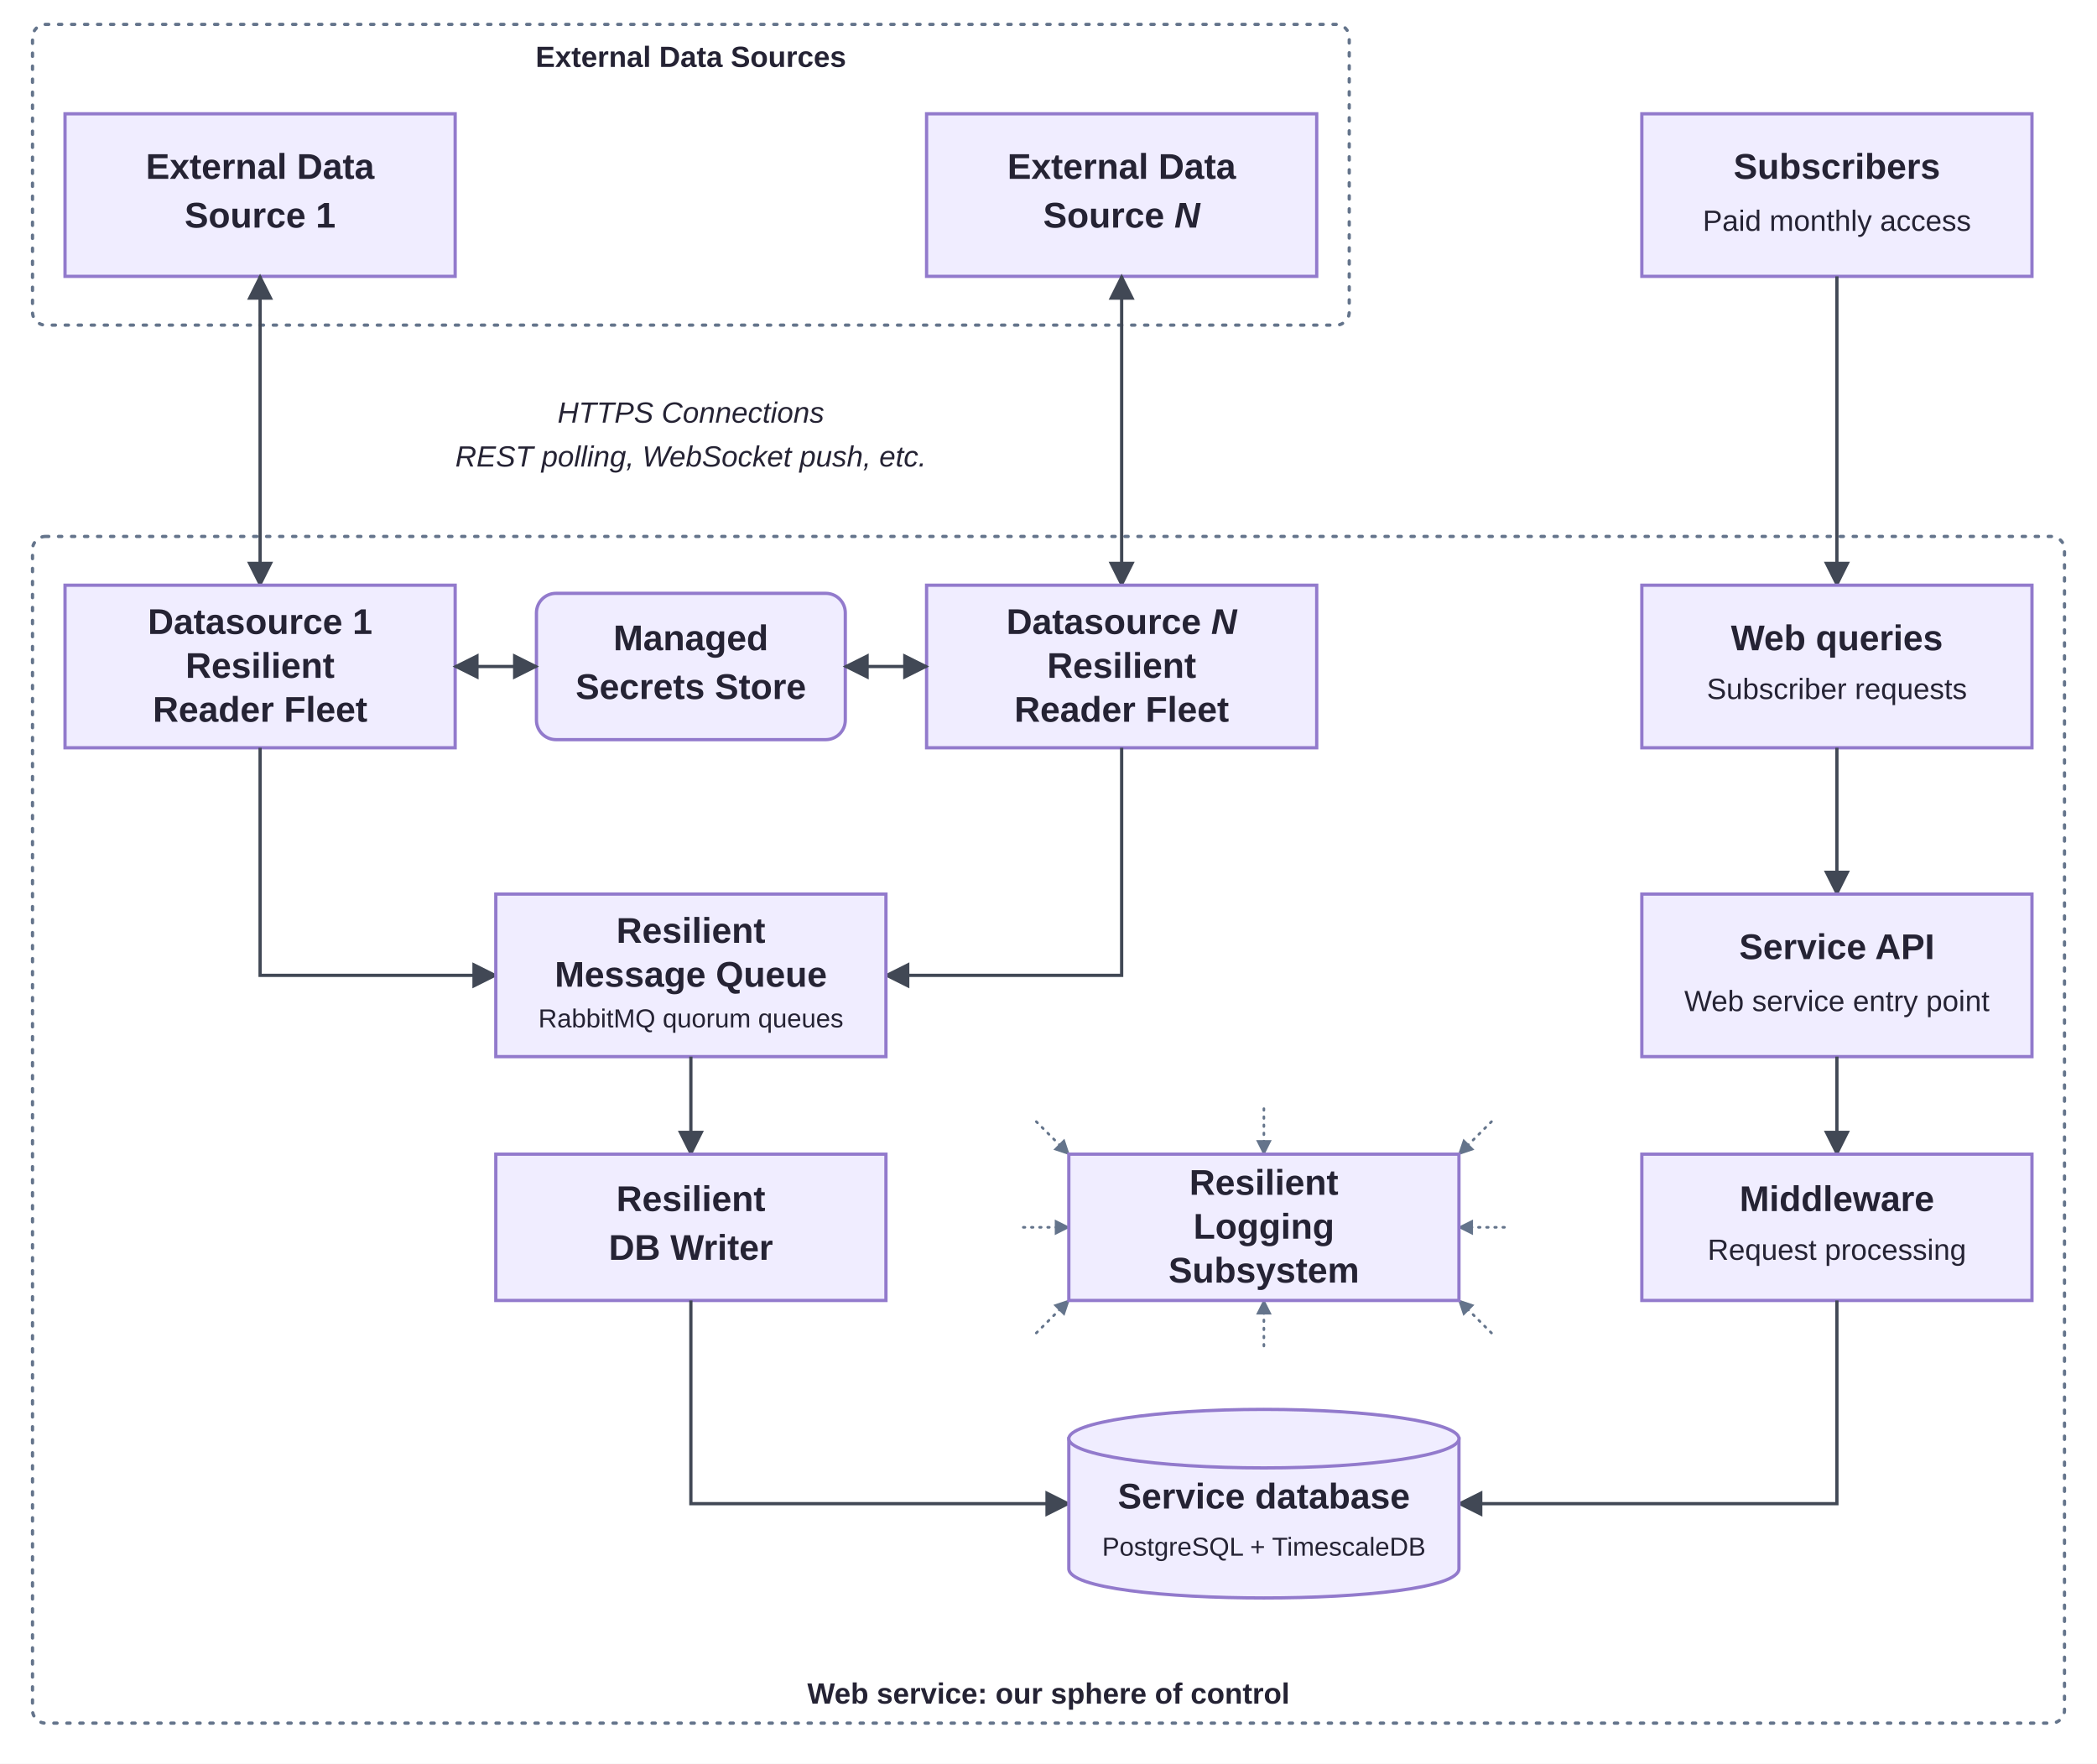
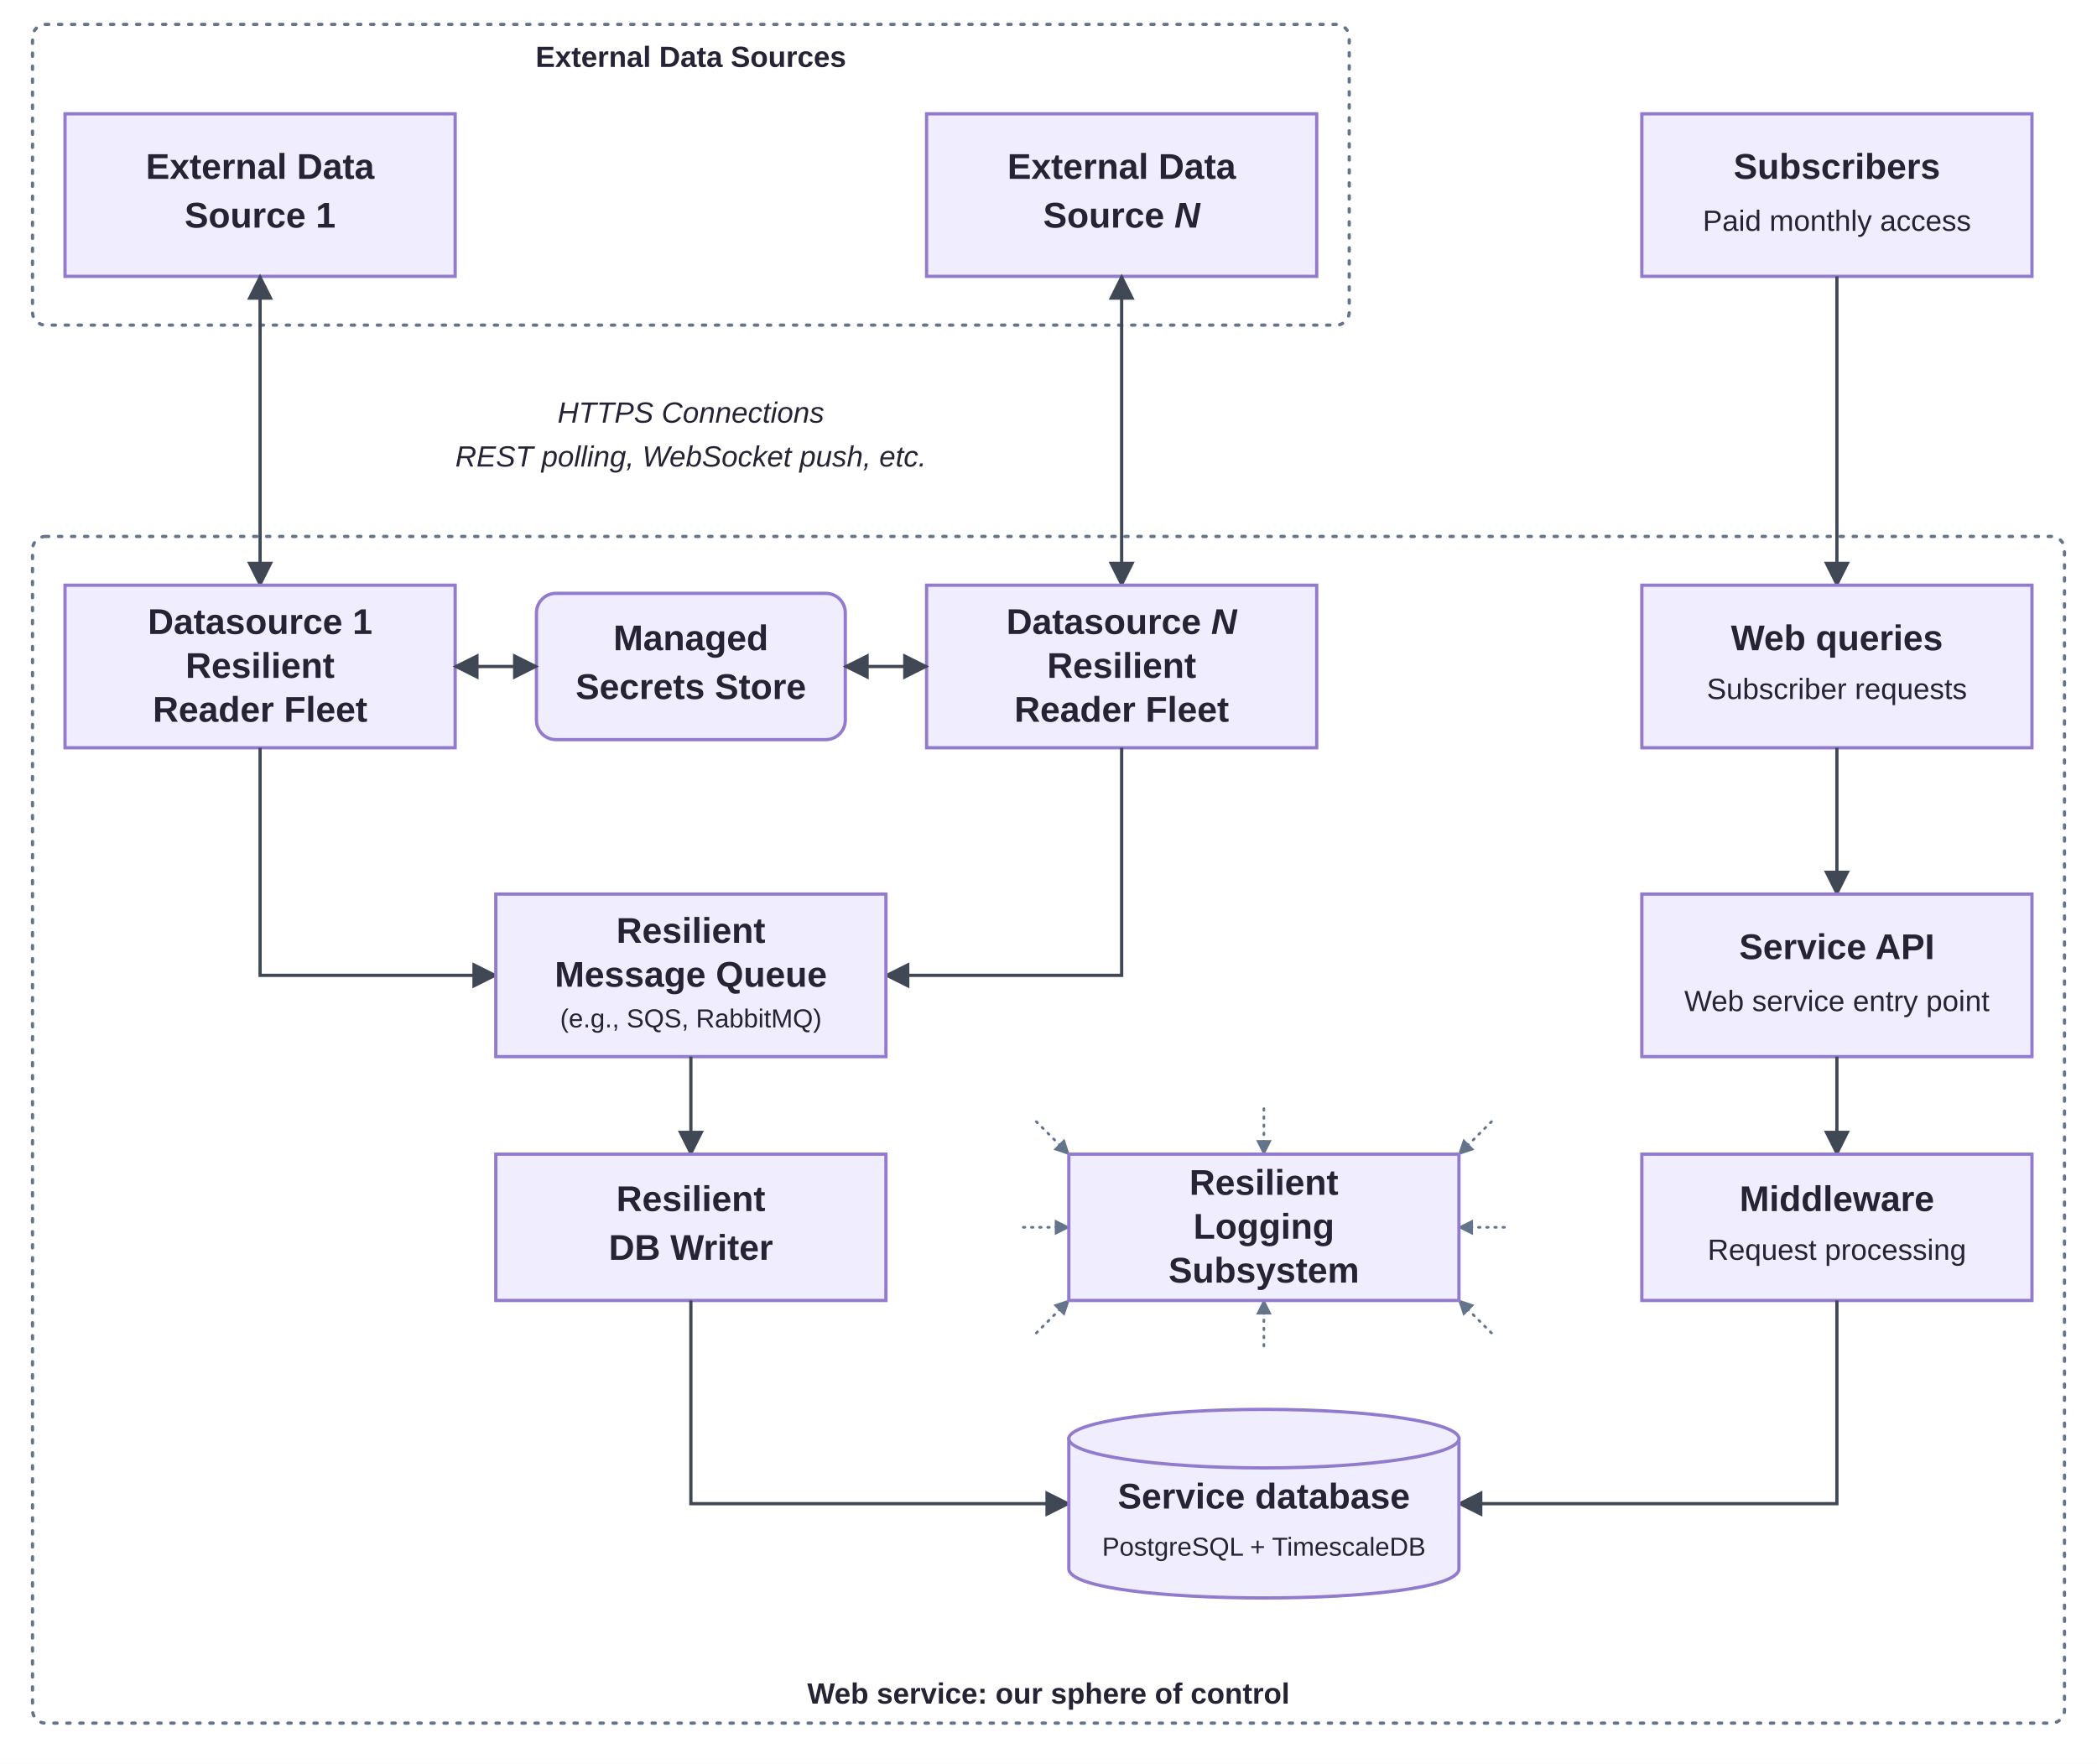
<svg xmlns="http://www.w3.org/2000/svg" width="1290" height="1085" viewBox="0 0 1290 1085" role="img" aria-labelledby="diagram-title diagram-description">
  <defs>
    <marker id="arrow" viewBox="0 0 10 10" refX="9" refY="5" markerWidth="8" markerHeight="8" orient="auto-start-reverse">
      <path d="M 0 0 L 10 5 L 0 10 Z" fill="#414855" />
    </marker>
    <marker id="log-arrow" viewBox="0 0 10 10" refX="9" refY="5" markerWidth="6" markerHeight="6" orient="auto">
      <path d="M 0 0 L 10 5 L 0 10 Z" fill="#64748b" />
    </marker>
  </defs>
  <style>
    text { font-family: Arial, Helvetica, sans-serif; fill: #252334; text-anchor: middle; }
    .node { fill: #f0edff; stroke: #927acc; stroke-width: 2; }
    .title { font-size: 22px; font-weight: 600; }
    .detail { font-size: 18px; }
    .small { font-size: 16px; }
    .flow { fill: none; stroke: #414855; stroke-width: 2; marker-end: url(#arrow); }
    .both { marker-start: url(#arrow); }
    .log-flow { fill: none; stroke: #64748b; stroke-width: 1.6; stroke-dasharray: 1 4; stroke-linecap: round; marker-end: url(#log-arrow); }
  </style>
  <rect width="1290" height="1085" fill="#ffffff" />
  <g aria-label="External Data Sources">
    <rect x="20" y="15" width="810" height="185" rx="8" fill="none" stroke="#64748b" stroke-width="2" stroke-dasharray="2 6" stroke-linecap="round" />
    <text x="425" y="45" dominant-baseline="text-after-edge" style="font-size: 18px; font-weight: 600;">External Data Sources</text>
  </g>
  <g transform="translate(0, 30)">
    <g aria-label="External Data Source 1">
      <rect class="node" x="40" y="40" width="240" height="100" />
      <text class="title" x="160" y="80">External Data</text>
      <text class="title" x="160" y="110">Source 1</text>
    </g>
    <g aria-label="External Data Source N">
      <rect class="node" x="570" y="40" width="240" height="100" />
      <text class="title" x="690" y="80">External Data</text>
      <text class="title" x="690" y="110">Source <tspan font-style="italic">N</tspan>
      </text>
    </g>
    <g aria-label="Subscribers">
      <rect class="node" x="1010" y="40" width="240" height="100" />
      <text class="title" x="1130" y="80">Subscribers</text>
      <text class="detail" x="1130" y="112">Paid monthly access</text>
    </g>
    <g transform="translate(0, 50)">
      <rect x="20" y="250" width="1250" height="730" rx="8" fill="none" stroke="#64748b" stroke-width="2" stroke-dasharray="2 6" stroke-linecap="round" />
      <text x="645" y="968" style="font-size: 18px; font-weight: 600;">Web service: our sphere of control</text>
      <path class="flow both" d="M 160 90 V 280" />
      <path class="flow both" d="M 690 90 V 280" />
      <g aria-label="HTTPS Connections: REST polling, WebSocket push, etc." font-style="italic">
        <text class="detail" x="425" y="180">HTTPS Connections</text>
        <text class="detail" x="425" y="207">REST polling, WebSocket push, etc.</text>
      </g>
      <path class="flow" d="M 1130 90 V 280" />
      <g aria-label="Datasource 1 Resilient Reader Fleet">
        <rect class="node" x="40" y="280" width="240" height="100" />
        <text class="title" x="160" y="310">Datasource 1</text>
        <text class="title" x="160" y="337">Resilient</text>
        <text class="title" x="160" y="364">Reader Fleet</text>
      </g>
      <g aria-label="Managed Secrets Store">
        <rect class="node" x="330" y="285" width="190" height="90" rx="12" />
        <text class="title" x="425" y="320">Managed</text>
        <text class="title" x="425" y="350">Secrets Store</text>
      </g>
      <g aria-label="Datasource N Resilient Reader Fleet">
        <rect class="node" x="570" y="280" width="240" height="100" />
        <text class="title" x="690" y="310">Datasource <tspan font-style="italic">N</tspan>
        </text>
        <text class="title" x="690" y="337">Resilient</text>
        <text class="title" x="690" y="364">Reader Fleet</text>
      </g>
      <path class="flow both" d="M 280 330 H 330" />
      <path class="flow both" d="M 520 330 H 570" />
      <g aria-label="Web queries">
        <rect class="node" x="1010" y="280" width="240" height="100" />
        <text class="title" x="1130" y="320">Web queries</text>
        <text class="detail" x="1130" y="350">Subscriber requests</text>
      </g>
      <path class="flow" d="M 160 380 V 520 H 305" />
      <path class="flow" d="M 690 380 V 520 H 545" />
      <path class="flow" d="M 1130 380 V 470" />
      <g aria-label="Resilient message queue">
        <rect class="node" x="305" y="470" width="240" height="100" />
        <text class="title" x="425" y="500">Resilient</text>
        <text class="title" x="425" y="527">Message Queue</text>
-         <text class="small" x="425" y="552">RabbitMQ quorum queues</text>
+         <text class="small" x="425" y="552">(e.g., SQS, RabbitMQ)</text>
      </g>
      <g aria-label="Service API">
        <rect class="node" x="1010" y="470" width="240" height="100" />
        <text class="title" x="1130" y="510">Service API</text>
        <text class="detail" x="1130" y="542">Web service entry point</text>
      </g>
      <path class="flow" d="M 425 570 V 630" />
      <path class="flow" d="M 1130 570 V 630" />
      <g aria-label="Resilient database writer">
        <rect class="node" x="305" y="630" width="240" height="90" />
        <text class="title" x="425" y="665">Resilient</text>
        <text class="title" x="425" y="695">DB Writer</text>
      </g>
      <g aria-label="Middleware">
        <rect class="node" x="1010" y="630" width="240" height="90" />
        <text class="title" x="1130" y="665">Middleware</text>
        <text class="detail" x="1130" y="695">Request processing</text>
      </g>
      <g aria-label="Every component sends logs to the Resilient Logging Subsystem">
        <path class="log-flow" d="M 777.5 602 V 630" />
        <path class="log-flow" d="M 777.5 748 V 720" />
        <path class="log-flow" d="M 629.5 675 H 657.5" />
        <path class="log-flow" d="M 925.5 675 H 897.5" />
        <path class="log-flow" d="M 637.5 610 L 657.5 630" />
        <path class="log-flow" d="M 917.5 610 L 897.5 630" />
        <path class="log-flow" d="M 637.5 740 L 657.5 720" />
        <path class="log-flow" d="M 917.5 740 L 897.5 720" />
      </g>
      <g aria-label="Resilient Logging Subsystem">
        <rect class="node" x="657.5" y="630" width="240" height="90" />
        <text class="title" x="777.5" y="655">Resilient</text>
        <text class="title" x="777.5" y="682">Logging</text>
        <text class="title" x="777.5" y="709">Subsystem</text>
      </g>
      <path class="flow" d="M 425 720 V 845 H 657.5" />
      <path class="flow" d="M 1130 720 V 845 H 897.5" />
      <g aria-label="Service database, PostgreSQL and TimescaleDB">
        <path class="node" d="M 657.5 805 V 885 C 657.5 909 897.5 909 897.5 885 V 805 Z" />
        <ellipse class="node" cx="777.5" cy="805" rx="120" ry="18" />
        <text class="title" x="777.5" y="848">Service database</text>
        <text class="small" x="777.5" y="877">PostgreSQL + TimescaleDB</text>
      </g>
    </g>
  </g>
</svg>
